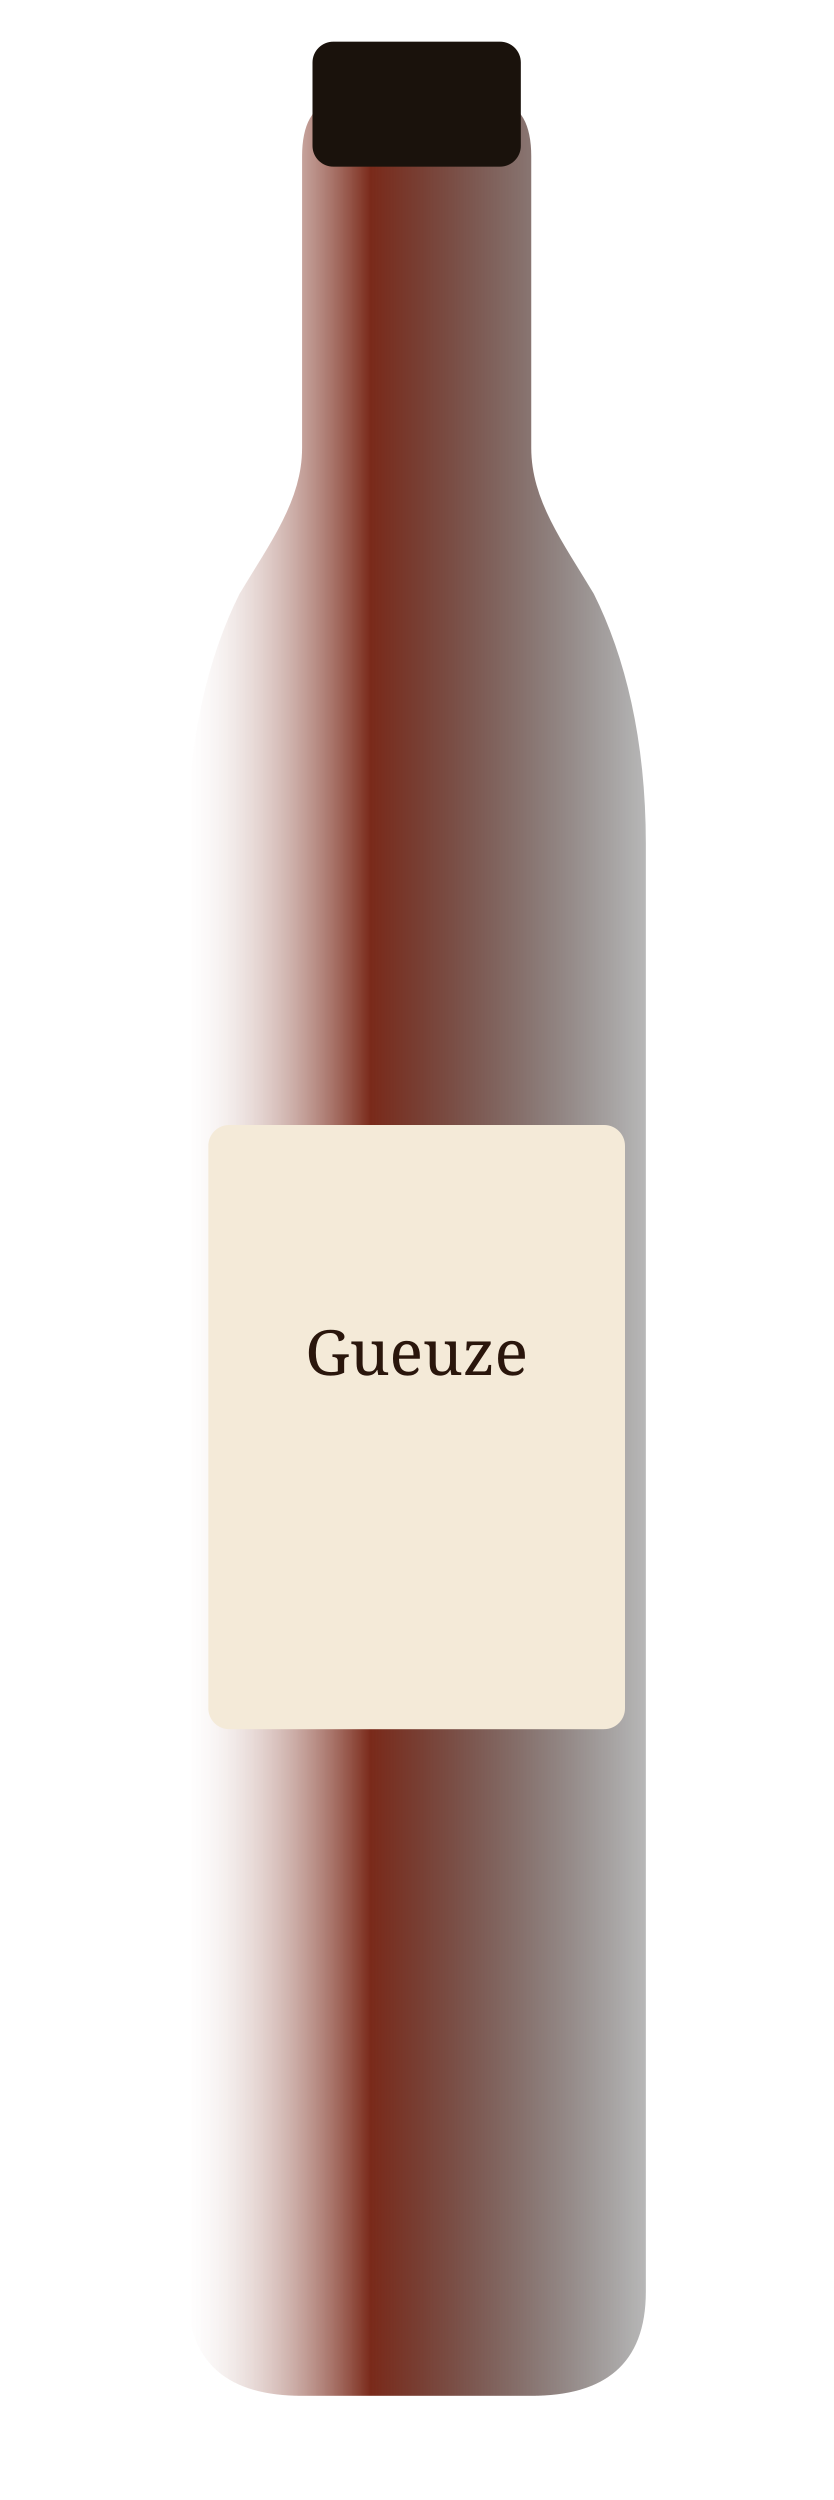
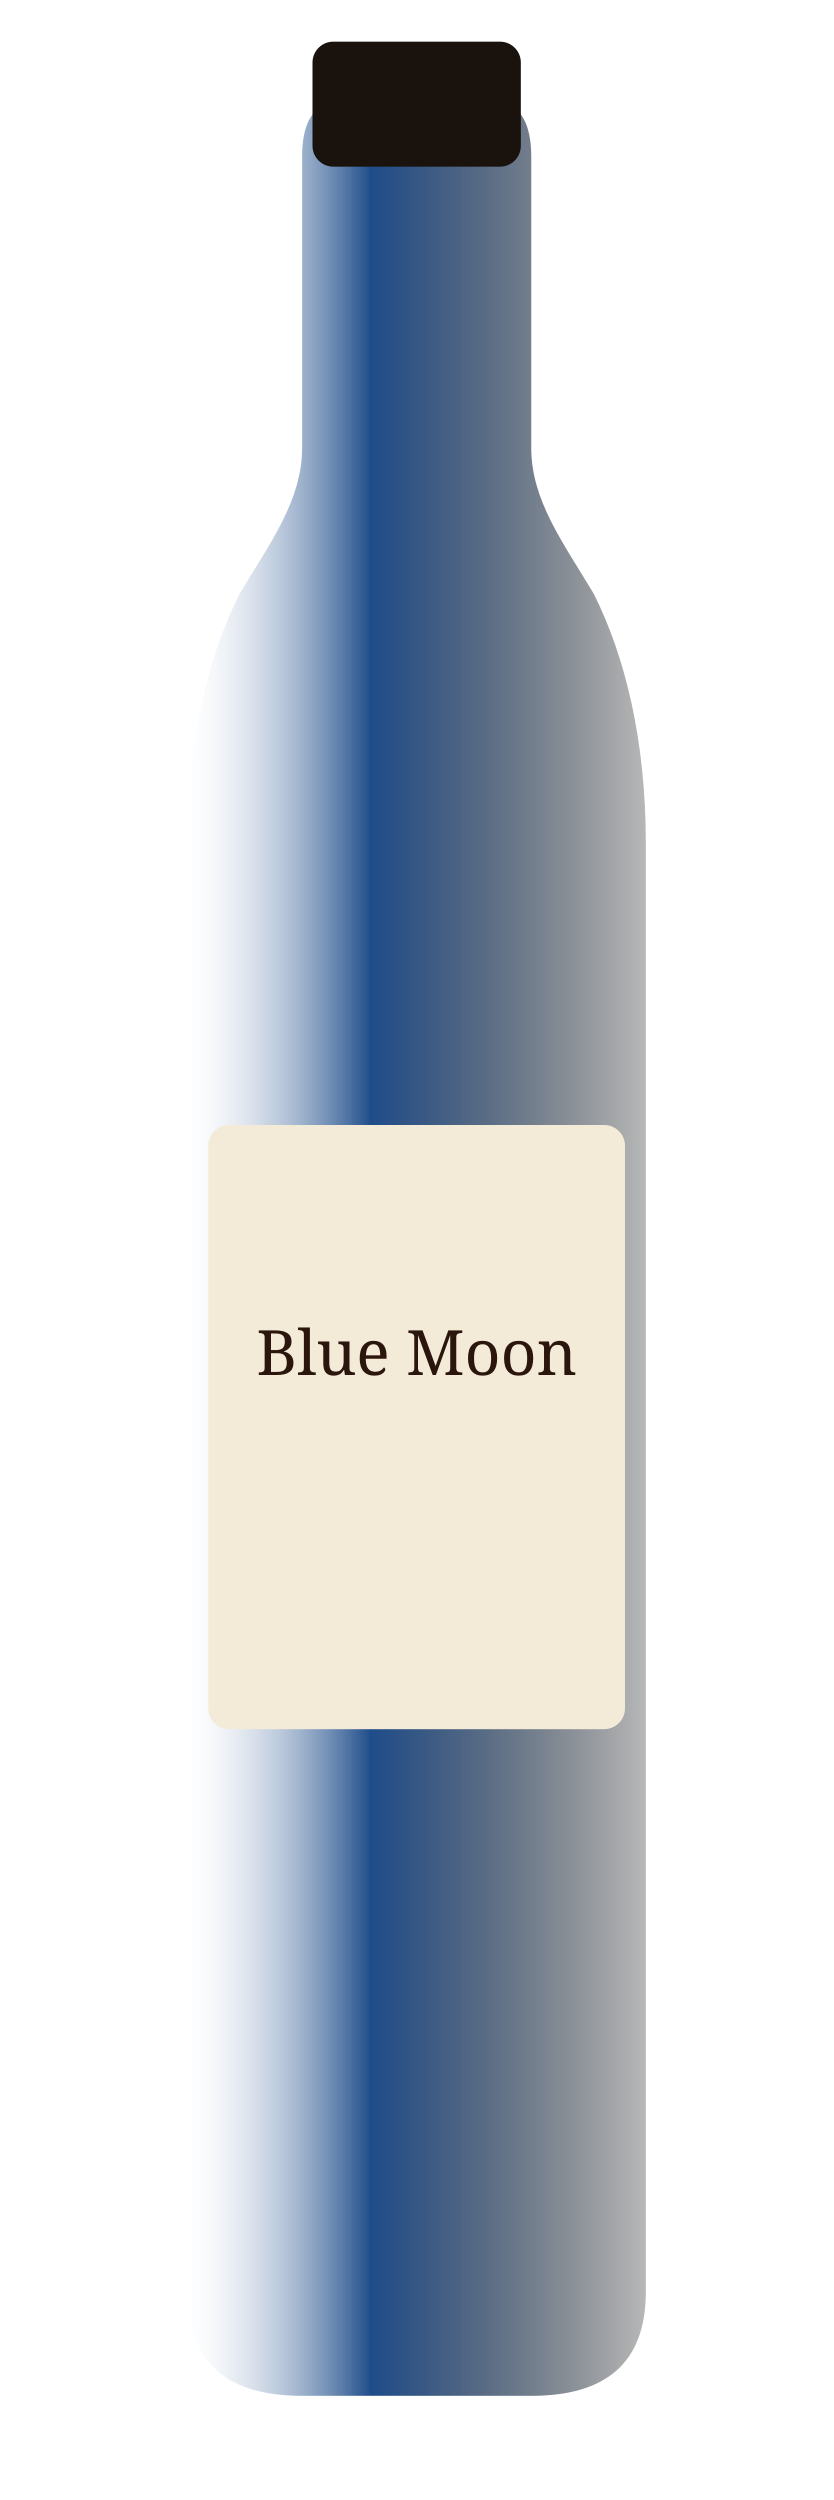
<svg xmlns="http://www.w3.org/2000/svg" viewBox="0 0 80 240" width="80" height="240">
  <defs>
    <linearGradient id="g" x1="0" y1="0" x2="1" y2="0">
      <stop offset="0" stop-color="#ffffff" stop-opacity=".2" />
-       <stop offset=".4" stop-color="#7a2a1a" />
+       <stop offset=".4" stop-color="#1f4d8a" />
      <stop offset="1" stop-color="#000" stop-opacity=".28" />
    </linearGradient>
  </defs>
  <path d="M32 10h16c2 0 3 2 3 5v28c0 5 3 9 6 14 3 6 5 14 5 24v139c0 7-4 10-11 10H29c-7 0-11-3-11-10V81c0-10 2-18 5-24 3-5 6-9 6-14V15c0-3 1-5 3-5z" fill="url(#g)" />
  <rect x="30" y="4" width="20" height="12" rx="2" fill="#1a120c" />
  <rect x="20" y="108" width="40" height="58" rx="2" fill="#f4ead8" />
-   <text x="40" y="132" text-anchor="middle" font-family="Georgia,serif" font-size="6" fill="#2a160c">Gueuze</text>
+   <text x="40" y="132" text-anchor="middle" font-family="Georgia,serif" font-size="6" fill="#2a160c">Blue Moon</text>
</svg>
